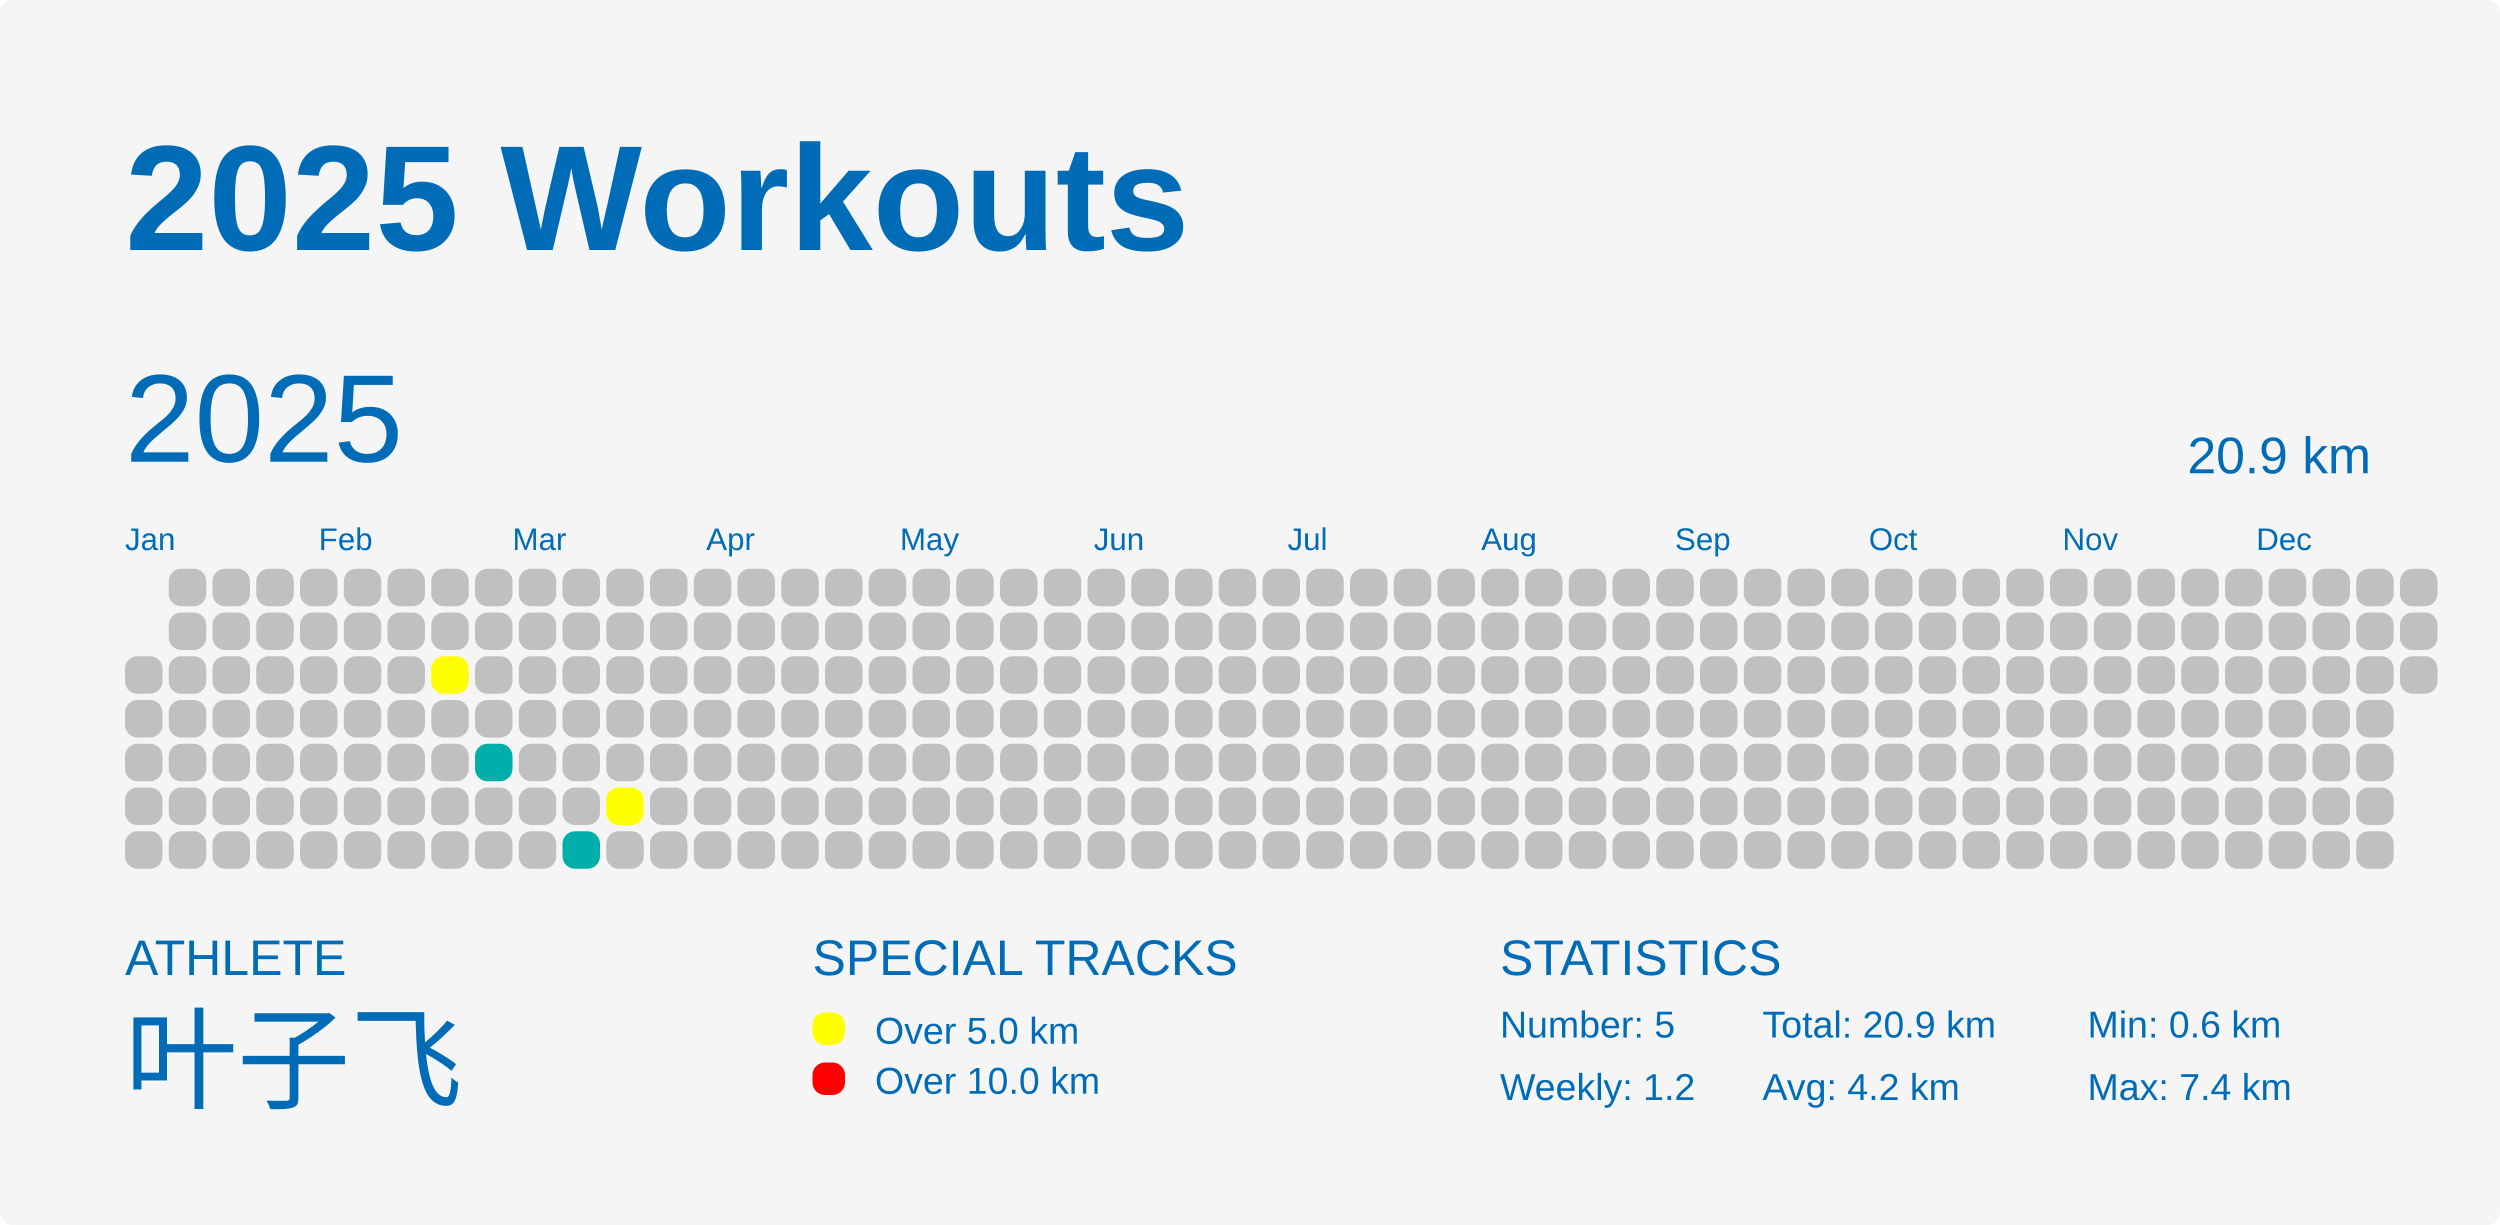
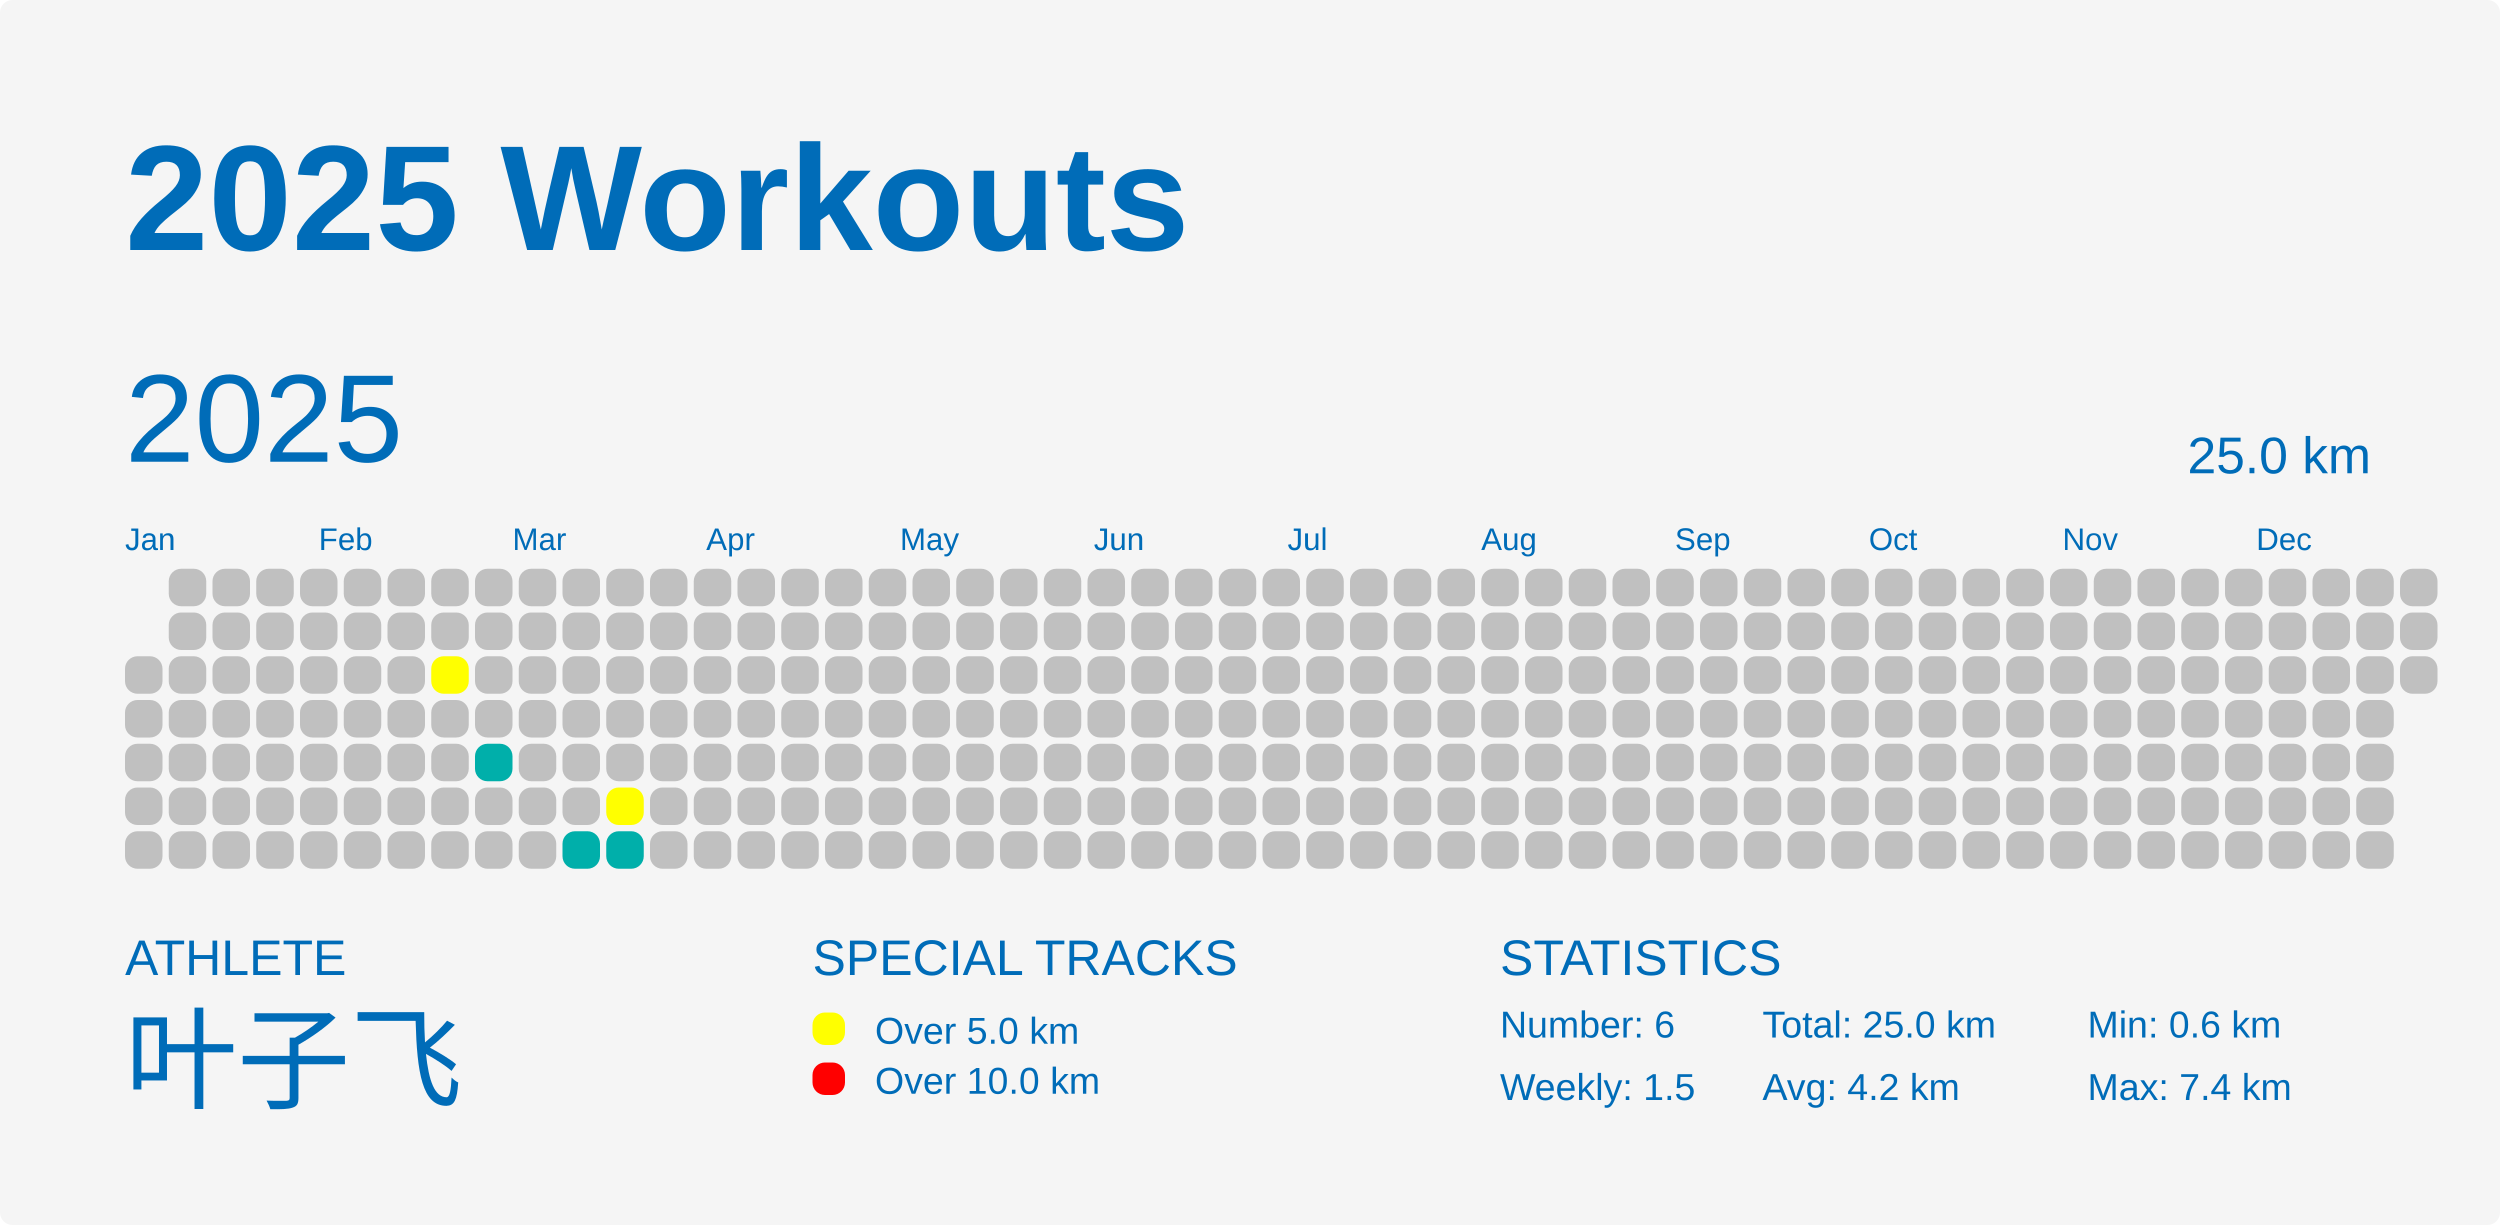
<svg xmlns="http://www.w3.org/2000/svg" baseProfile="full" height="98mm" version="1.1" viewBox="0,0,200,98" width="200mm">
  <defs />
  <rect fill="#f5f5f5" height="98" rx="1" ry="1" width="200" x="0" y="0" />
  <text fill="#006cb8" style="font-size:12px; font-family:Arial; font-weight:bold;" x="10" y="20">2025 Workouts</text>
  <text fill="#006cb8" style="font-size:4px; font-family:Arial" x="10" y="78">ATHLETE</text>
  <text fill="#006cb8" style="font-size:9px; font-family:Arial" x="10" y="88">叶子飞</text>
  <text fill="#006cb8" style="font-size:4px; font-family:Arial" x="65" y="78">SPECIAL TRACKS</text>
  <rect fill="yellow" height="2.6" rx="1" ry="1" width="2.6" x="65" y="81" />
  <text fill="#006cb8" style="font-size:3px; font-family:Arial" x="70" y="83.5">Over 5.0 km</text>
  <rect fill="red" height="2.6" rx="1" ry="1" width="2.6" x="65" y="85" />
  <text fill="#006cb8" style="font-size:3px; font-family:Arial" x="70" y="87.5">Over 10.0 km</text>
  <text fill="#006cb8" style="font-size:4px; font-family:Arial" x="120" y="78">STATISTICS</text>
-   <text fill="#006cb8" style="font-size:3px; font-family:Arial" x="120" y="83">Number: 5</text>
-   <text fill="#006cb8" style="font-size:3px; font-family:Arial" x="120" y="88">Weekly: 1.2</text>
-   <text fill="#006cb8" style="font-size:3px; font-family:Arial" x="141" y="83">Total: 20.9 km</text>
+   <text fill="#006cb8" style="font-size:3px; font-family:Arial" x="120" y="83">Number: 6</text>
+   <text fill="#006cb8" style="font-size:3px; font-family:Arial" x="120" y="88">Weekly: 1.5</text>
+   <text fill="#006cb8" style="font-size:3px; font-family:Arial" x="141" y="83">Total: 25.0 km</text>
  <text fill="#006cb8" style="font-size:3px; font-family:Arial" x="141" y="88">Avg: 4.2 km</text>
  <text fill="#006cb8" style="font-size:3px; font-family:Arial" x="167" y="83">Min: 0.6 km</text>
  <text fill="#006cb8" style="font-size:3px; font-family:Arial" x="167" y="88">Max: 7.4 km</text>
  <text dominant-baseline="hanging" fill="#006cb8" style="font-size:10.0px; font-family:Arial;" x="10" y="30">2025</text>
-   <text dominant-baseline="hanging" fill="#006cb8" style="font-size:4.125px; font-family:Arial;" x="175" y="35">20.9 km</text>
+   <text dominant-baseline="hanging" fill="#006cb8" style="font-size:4.125px; font-family:Arial;" x="175" y="35">25.0 km</text>
  <text fill="#006cb8" style="font-size:2.5px; font-family:Arial" x="10.0" y="44">Jan</text>
  <text fill="#006cb8" style="font-size:2.5px; font-family:Arial" x="25.5" y="44">Feb</text>
  <text fill="#006cb8" style="font-size:2.5px; font-family:Arial" x="41.0" y="44">Mar</text>
  <text fill="#006cb8" style="font-size:2.5px; font-family:Arial" x="56.5" y="44">Apr</text>
  <text fill="#006cb8" style="font-size:2.5px; font-family:Arial" x="72.0" y="44">May</text>
  <text fill="#006cb8" style="font-size:2.5px; font-family:Arial" x="87.5" y="44">Jun</text>
  <text fill="#006cb8" style="font-size:2.5px; font-family:Arial" x="103.0" y="44">Jul</text>
  <text fill="#006cb8" style="font-size:2.5px; font-family:Arial" x="118.5" y="44">Aug</text>
  <text fill="#006cb8" style="font-size:2.5px; font-family:Arial" x="134.0" y="44">Sep</text>
  <text fill="#006cb8" style="font-size:2.5px; font-family:Arial" x="149.5" y="44">Oct</text>
  <text fill="#006cb8" style="font-size:2.5px; font-family:Arial" x="165.0" y="44">Nov</text>
  <text fill="#006cb8" style="font-size:2.5px; font-family:Arial" x="180.5" y="44">Dec</text>
  <rect fill="#C0C0C0" height="3" rx="1" ry="1" width="3" x="10.0" y="52.5" />
  <rect fill="#C0C0C0" height="3" rx="1" ry="1" width="3" x="10.0" y="56.0" />
  <rect fill="#C0C0C0" height="3" rx="1" ry="1" width="3" x="10.0" y="59.5" />
  <rect fill="#C0C0C0" height="3" rx="1" ry="1" width="3" x="10.0" y="63.0" />
  <rect fill="#C0C0C0" height="3" rx="1" ry="1" width="3" x="10.0" y="66.5" />
  <rect fill="#C0C0C0" height="3" rx="1" ry="1" width="3" x="13.5" y="45.5" />
  <rect fill="#C0C0C0" height="3" rx="1" ry="1" width="3" x="13.5" y="49.0" />
  <rect fill="#C0C0C0" height="3" rx="1" ry="1" width="3" x="13.5" y="52.5" />
  <rect fill="#C0C0C0" height="3" rx="1" ry="1" width="3" x="13.5" y="56.0" />
  <rect fill="#C0C0C0" height="3" rx="1" ry="1" width="3" x="13.5" y="59.5" />
  <rect fill="#C0C0C0" height="3" rx="1" ry="1" width="3" x="13.5" y="63.0" />
  <rect fill="#C0C0C0" height="3" rx="1" ry="1" width="3" x="13.5" y="66.5" />
  <rect fill="#C0C0C0" height="3" rx="1" ry="1" width="3" x="17.0" y="45.5" />
  <rect fill="#C0C0C0" height="3" rx="1" ry="1" width="3" x="17.0" y="49.0" />
  <rect fill="#C0C0C0" height="3" rx="1" ry="1" width="3" x="17.0" y="52.5" />
  <rect fill="#C0C0C0" height="3" rx="1" ry="1" width="3" x="17.0" y="56.0" />
  <rect fill="#C0C0C0" height="3" rx="1" ry="1" width="3" x="17.0" y="59.5" />
  <rect fill="#C0C0C0" height="3" rx="1" ry="1" width="3" x="17.0" y="63.0" />
  <rect fill="#C0C0C0" height="3" rx="1" ry="1" width="3" x="17.0" y="66.5" />
  <rect fill="#C0C0C0" height="3" rx="1" ry="1" width="3" x="20.5" y="45.5" />
  <rect fill="#C0C0C0" height="3" rx="1" ry="1" width="3" x="20.5" y="49.0" />
  <rect fill="#C0C0C0" height="3" rx="1" ry="1" width="3" x="20.5" y="52.5" />
  <rect fill="#C0C0C0" height="3" rx="1" ry="1" width="3" x="20.5" y="56.0" />
  <rect fill="#C0C0C0" height="3" rx="1" ry="1" width="3" x="20.5" y="59.5" />
  <rect fill="#C0C0C0" height="3" rx="1" ry="1" width="3" x="20.5" y="63.0" />
  <rect fill="#C0C0C0" height="3" rx="1" ry="1" width="3" x="20.5" y="66.5" />
  <rect fill="#C0C0C0" height="3" rx="1" ry="1" width="3" x="24.0" y="45.5" />
  <rect fill="#C0C0C0" height="3" rx="1" ry="1" width="3" x="24.0" y="49.0" />
  <rect fill="#C0C0C0" height="3" rx="1" ry="1" width="3" x="24.0" y="52.5" />
  <rect fill="#C0C0C0" height="3" rx="1" ry="1" width="3" x="24.0" y="56.0" />
  <rect fill="#C0C0C0" height="3" rx="1" ry="1" width="3" x="24.0" y="59.5" />
  <rect fill="#C0C0C0" height="3" rx="1" ry="1" width="3" x="24.0" y="63.0" />
  <rect fill="#C0C0C0" height="3" rx="1" ry="1" width="3" x="24.0" y="66.5" />
  <rect fill="#C0C0C0" height="3" rx="1" ry="1" width="3" x="27.5" y="45.5" />
  <rect fill="#C0C0C0" height="3" rx="1" ry="1" width="3" x="27.5" y="49.0" />
  <rect fill="#C0C0C0" height="3" rx="1" ry="1" width="3" x="27.5" y="52.5" />
  <rect fill="#C0C0C0" height="3" rx="1" ry="1" width="3" x="27.5" y="56.0" />
  <rect fill="#C0C0C0" height="3" rx="1" ry="1" width="3" x="27.5" y="59.5" />
  <rect fill="#C0C0C0" height="3" rx="1" ry="1" width="3" x="27.5" y="63.0" />
  <rect fill="#C0C0C0" height="3" rx="1" ry="1" width="3" x="27.5" y="66.5" />
  <rect fill="#C0C0C0" height="3" rx="1" ry="1" width="3" x="31.0" y="45.5" />
  <rect fill="#C0C0C0" height="3" rx="1" ry="1" width="3" x="31.0" y="49.0" />
  <rect fill="#C0C0C0" height="3" rx="1" ry="1" width="3" x="31.0" y="52.5" />
  <rect fill="#C0C0C0" height="3" rx="1" ry="1" width="3" x="31.0" y="56.0" />
  <rect fill="#C0C0C0" height="3" rx="1" ry="1" width="3" x="31.0" y="59.5" />
  <rect fill="#C0C0C0" height="3" rx="1" ry="1" width="3" x="31.0" y="63.0" />
  <rect fill="#C0C0C0" height="3" rx="1" ry="1" width="3" x="31.0" y="66.5" />
  <rect fill="#C0C0C0" height="3" rx="1" ry="1" width="3" x="34.5" y="45.5" />
  <rect fill="#C0C0C0" height="3" rx="1" ry="1" width="3" x="34.5" y="49.0" />
  <rect fill="yellow" height="3" rx="1" ry="1" width="3" x="34.5" y="52.5" />
  <rect fill="#C0C0C0" height="3" rx="1" ry="1" width="3" x="34.5" y="56.0" />
  <rect fill="#C0C0C0" height="3" rx="1" ry="1" width="3" x="34.5" y="59.5" />
  <rect fill="#C0C0C0" height="3" rx="1" ry="1" width="3" x="34.5" y="63.0" />
  <rect fill="#C0C0C0" height="3" rx="1" ry="1" width="3" x="34.5" y="66.5" />
  <rect fill="#C0C0C0" height="3" rx="1" ry="1" width="3" x="38.0" y="45.5" />
  <rect fill="#C0C0C0" height="3" rx="1" ry="1" width="3" x="38.0" y="49.0" />
  <rect fill="#C0C0C0" height="3" rx="1" ry="1" width="3" x="38.0" y="52.5" />
  <rect fill="#C0C0C0" height="3" rx="1" ry="1" width="3" x="38.0" y="56.0" />
  <rect fill="#00AFAA" height="3" rx="1" ry="1" width="3" x="38.0" y="59.5" />
  <rect fill="#C0C0C0" height="3" rx="1" ry="1" width="3" x="38.0" y="63.0" />
  <rect fill="#C0C0C0" height="3" rx="1" ry="1" width="3" x="38.0" y="66.5" />
  <rect fill="#C0C0C0" height="3" rx="1" ry="1" width="3" x="41.5" y="45.5" />
  <rect fill="#C0C0C0" height="3" rx="1" ry="1" width="3" x="41.5" y="49.0" />
  <rect fill="#C0C0C0" height="3" rx="1" ry="1" width="3" x="41.5" y="52.5" />
  <rect fill="#C0C0C0" height="3" rx="1" ry="1" width="3" x="41.5" y="56.0" />
  <rect fill="#C0C0C0" height="3" rx="1" ry="1" width="3" x="41.5" y="59.5" />
  <rect fill="#C0C0C0" height="3" rx="1" ry="1" width="3" x="41.5" y="63.0" />
  <rect fill="#C0C0C0" height="3" rx="1" ry="1" width="3" x="41.5" y="66.5" />
  <rect fill="#C0C0C0" height="3" rx="1" ry="1" width="3" x="45.0" y="45.5" />
  <rect fill="#C0C0C0" height="3" rx="1" ry="1" width="3" x="45.0" y="49.0" />
  <rect fill="#C0C0C0" height="3" rx="1" ry="1" width="3" x="45.0" y="52.5" />
  <rect fill="#C0C0C0" height="3" rx="1" ry="1" width="3" x="45.0" y="56.0" />
  <rect fill="#C0C0C0" height="3" rx="1" ry="1" width="3" x="45.0" y="59.5" />
  <rect fill="#C0C0C0" height="3" rx="1" ry="1" width="3" x="45.0" y="63.0" />
  <rect fill="#00AFAA" height="3" rx="1" ry="1" width="3" x="45.0" y="66.5" />
  <rect fill="#C0C0C0" height="3" rx="1" ry="1" width="3" x="48.5" y="45.5" />
  <rect fill="#C0C0C0" height="3" rx="1" ry="1" width="3" x="48.5" y="49.0" />
  <rect fill="#C0C0C0" height="3" rx="1" ry="1" width="3" x="48.5" y="52.5" />
  <rect fill="#C0C0C0" height="3" rx="1" ry="1" width="3" x="48.5" y="56.0" />
  <rect fill="#C0C0C0" height="3" rx="1" ry="1" width="3" x="48.5" y="59.5" />
  <rect fill="yellow" height="3" rx="1" ry="1" width="3" x="48.5" y="63.0" />
-   <rect fill="#C0C0C0" height="3" rx="1" ry="1" width="3" x="48.5" y="66.5" />
+   <rect fill="#00AFAA" height="3" rx="1" ry="1" width="3" x="48.5" y="66.5" />
  <rect fill="#C0C0C0" height="3" rx="1" ry="1" width="3" x="52.0" y="45.5" />
  <rect fill="#C0C0C0" height="3" rx="1" ry="1" width="3" x="52.0" y="49.0" />
  <rect fill="#C0C0C0" height="3" rx="1" ry="1" width="3" x="52.0" y="52.5" />
  <rect fill="#C0C0C0" height="3" rx="1" ry="1" width="3" x="52.0" y="56.0" />
  <rect fill="#C0C0C0" height="3" rx="1" ry="1" width="3" x="52.0" y="59.5" />
  <rect fill="#C0C0C0" height="3" rx="1" ry="1" width="3" x="52.0" y="63.0" />
  <rect fill="#C0C0C0" height="3" rx="1" ry="1" width="3" x="52.0" y="66.5" />
  <rect fill="#C0C0C0" height="3" rx="1" ry="1" width="3" x="55.5" y="45.5" />
  <rect fill="#C0C0C0" height="3" rx="1" ry="1" width="3" x="55.5" y="49.0" />
  <rect fill="#C0C0C0" height="3" rx="1" ry="1" width="3" x="55.5" y="52.5" />
  <rect fill="#C0C0C0" height="3" rx="1" ry="1" width="3" x="55.5" y="56.0" />
  <rect fill="#C0C0C0" height="3" rx="1" ry="1" width="3" x="55.5" y="59.5" />
  <rect fill="#C0C0C0" height="3" rx="1" ry="1" width="3" x="55.5" y="63.0" />
  <rect fill="#C0C0C0" height="3" rx="1" ry="1" width="3" x="55.5" y="66.5" />
  <rect fill="#C0C0C0" height="3" rx="1" ry="1" width="3" x="59.0" y="45.5" />
  <rect fill="#C0C0C0" height="3" rx="1" ry="1" width="3" x="59.0" y="49.0" />
  <rect fill="#C0C0C0" height="3" rx="1" ry="1" width="3" x="59.0" y="52.5" />
  <rect fill="#C0C0C0" height="3" rx="1" ry="1" width="3" x="59.0" y="56.0" />
  <rect fill="#C0C0C0" height="3" rx="1" ry="1" width="3" x="59.0" y="59.5" />
  <rect fill="#C0C0C0" height="3" rx="1" ry="1" width="3" x="59.0" y="63.0" />
  <rect fill="#C0C0C0" height="3" rx="1" ry="1" width="3" x="59.0" y="66.5" />
  <rect fill="#C0C0C0" height="3" rx="1" ry="1" width="3" x="62.5" y="45.5" />
  <rect fill="#C0C0C0" height="3" rx="1" ry="1" width="3" x="62.5" y="49.0" />
  <rect fill="#C0C0C0" height="3" rx="1" ry="1" width="3" x="62.5" y="52.5" />
  <rect fill="#C0C0C0" height="3" rx="1" ry="1" width="3" x="62.5" y="56.0" />
  <rect fill="#C0C0C0" height="3" rx="1" ry="1" width="3" x="62.5" y="59.5" />
  <rect fill="#C0C0C0" height="3" rx="1" ry="1" width="3" x="62.5" y="63.0" />
  <rect fill="#C0C0C0" height="3" rx="1" ry="1" width="3" x="62.5" y="66.5" />
  <rect fill="#C0C0C0" height="3" rx="1" ry="1" width="3" x="66.0" y="45.5" />
  <rect fill="#C0C0C0" height="3" rx="1" ry="1" width="3" x="66.0" y="49.0" />
  <rect fill="#C0C0C0" height="3" rx="1" ry="1" width="3" x="66.0" y="52.5" />
  <rect fill="#C0C0C0" height="3" rx="1" ry="1" width="3" x="66.0" y="56.0" />
  <rect fill="#C0C0C0" height="3" rx="1" ry="1" width="3" x="66.0" y="59.5" />
  <rect fill="#C0C0C0" height="3" rx="1" ry="1" width="3" x="66.0" y="63.0" />
  <rect fill="#C0C0C0" height="3" rx="1" ry="1" width="3" x="66.0" y="66.5" />
  <rect fill="#C0C0C0" height="3" rx="1" ry="1" width="3" x="69.5" y="45.5" />
  <rect fill="#C0C0C0" height="3" rx="1" ry="1" width="3" x="69.5" y="49.0" />
  <rect fill="#C0C0C0" height="3" rx="1" ry="1" width="3" x="69.5" y="52.5" />
  <rect fill="#C0C0C0" height="3" rx="1" ry="1" width="3" x="69.5" y="56.0" />
  <rect fill="#C0C0C0" height="3" rx="1" ry="1" width="3" x="69.5" y="59.5" />
  <rect fill="#C0C0C0" height="3" rx="1" ry="1" width="3" x="69.5" y="63.0" />
  <rect fill="#C0C0C0" height="3" rx="1" ry="1" width="3" x="69.5" y="66.5" />
  <rect fill="#C0C0C0" height="3" rx="1" ry="1" width="3" x="73.0" y="45.5" />
  <rect fill="#C0C0C0" height="3" rx="1" ry="1" width="3" x="73.0" y="49.0" />
  <rect fill="#C0C0C0" height="3" rx="1" ry="1" width="3" x="73.0" y="52.5" />
  <rect fill="#C0C0C0" height="3" rx="1" ry="1" width="3" x="73.0" y="56.0" />
  <rect fill="#C0C0C0" height="3" rx="1" ry="1" width="3" x="73.0" y="59.5" />
  <rect fill="#C0C0C0" height="3" rx="1" ry="1" width="3" x="73.0" y="63.0" />
  <rect fill="#C0C0C0" height="3" rx="1" ry="1" width="3" x="73.0" y="66.5" />
  <rect fill="#C0C0C0" height="3" rx="1" ry="1" width="3" x="76.5" y="45.5" />
  <rect fill="#C0C0C0" height="3" rx="1" ry="1" width="3" x="76.5" y="49.0" />
  <rect fill="#C0C0C0" height="3" rx="1" ry="1" width="3" x="76.5" y="52.5" />
  <rect fill="#C0C0C0" height="3" rx="1" ry="1" width="3" x="76.5" y="56.0" />
  <rect fill="#C0C0C0" height="3" rx="1" ry="1" width="3" x="76.5" y="59.5" />
  <rect fill="#C0C0C0" height="3" rx="1" ry="1" width="3" x="76.5" y="63.0" />
  <rect fill="#C0C0C0" height="3" rx="1" ry="1" width="3" x="76.5" y="66.5" />
  <rect fill="#C0C0C0" height="3" rx="1" ry="1" width="3" x="80.0" y="45.5" />
  <rect fill="#C0C0C0" height="3" rx="1" ry="1" width="3" x="80.0" y="49.0" />
  <rect fill="#C0C0C0" height="3" rx="1" ry="1" width="3" x="80.0" y="52.5" />
  <rect fill="#C0C0C0" height="3" rx="1" ry="1" width="3" x="80.0" y="56.0" />
  <rect fill="#C0C0C0" height="3" rx="1" ry="1" width="3" x="80.0" y="59.5" />
  <rect fill="#C0C0C0" height="3" rx="1" ry="1" width="3" x="80.0" y="63.0" />
  <rect fill="#C0C0C0" height="3" rx="1" ry="1" width="3" x="80.0" y="66.5" />
  <rect fill="#C0C0C0" height="3" rx="1" ry="1" width="3" x="83.5" y="45.5" />
  <rect fill="#C0C0C0" height="3" rx="1" ry="1" width="3" x="83.5" y="49.0" />
  <rect fill="#C0C0C0" height="3" rx="1" ry="1" width="3" x="83.5" y="52.5" />
  <rect fill="#C0C0C0" height="3" rx="1" ry="1" width="3" x="83.5" y="56.0" />
  <rect fill="#C0C0C0" height="3" rx="1" ry="1" width="3" x="83.5" y="59.5" />
  <rect fill="#C0C0C0" height="3" rx="1" ry="1" width="3" x="83.5" y="63.0" />
  <rect fill="#C0C0C0" height="3" rx="1" ry="1" width="3" x="83.5" y="66.5" />
  <rect fill="#C0C0C0" height="3" rx="1" ry="1" width="3" x="87.0" y="45.5" />
  <rect fill="#C0C0C0" height="3" rx="1" ry="1" width="3" x="87.0" y="49.0" />
  <rect fill="#C0C0C0" height="3" rx="1" ry="1" width="3" x="87.0" y="52.5" />
  <rect fill="#C0C0C0" height="3" rx="1" ry="1" width="3" x="87.0" y="56.0" />
  <rect fill="#C0C0C0" height="3" rx="1" ry="1" width="3" x="87.0" y="59.5" />
  <rect fill="#C0C0C0" height="3" rx="1" ry="1" width="3" x="87.0" y="63.0" />
  <rect fill="#C0C0C0" height="3" rx="1" ry="1" width="3" x="87.0" y="66.5" />
  <rect fill="#C0C0C0" height="3" rx="1" ry="1" width="3" x="90.5" y="45.5" />
  <rect fill="#C0C0C0" height="3" rx="1" ry="1" width="3" x="90.5" y="49.0" />
  <rect fill="#C0C0C0" height="3" rx="1" ry="1" width="3" x="90.5" y="52.5" />
  <rect fill="#C0C0C0" height="3" rx="1" ry="1" width="3" x="90.5" y="56.0" />
  <rect fill="#C0C0C0" height="3" rx="1" ry="1" width="3" x="90.5" y="59.5" />
  <rect fill="#C0C0C0" height="3" rx="1" ry="1" width="3" x="90.5" y="63.0" />
  <rect fill="#C0C0C0" height="3" rx="1" ry="1" width="3" x="90.5" y="66.5" />
  <rect fill="#C0C0C0" height="3" rx="1" ry="1" width="3" x="94.0" y="45.5" />
  <rect fill="#C0C0C0" height="3" rx="1" ry="1" width="3" x="94.0" y="49.0" />
  <rect fill="#C0C0C0" height="3" rx="1" ry="1" width="3" x="94.0" y="52.5" />
  <rect fill="#C0C0C0" height="3" rx="1" ry="1" width="3" x="94.0" y="56.0" />
  <rect fill="#C0C0C0" height="3" rx="1" ry="1" width="3" x="94.0" y="59.5" />
  <rect fill="#C0C0C0" height="3" rx="1" ry="1" width="3" x="94.0" y="63.0" />
  <rect fill="#C0C0C0" height="3" rx="1" ry="1" width="3" x="94.0" y="66.5" />
  <rect fill="#C0C0C0" height="3" rx="1" ry="1" width="3" x="97.5" y="45.5" />
  <rect fill="#C0C0C0" height="3" rx="1" ry="1" width="3" x="97.5" y="49.0" />
  <rect fill="#C0C0C0" height="3" rx="1" ry="1" width="3" x="97.5" y="52.5" />
  <rect fill="#C0C0C0" height="3" rx="1" ry="1" width="3" x="97.5" y="56.0" />
  <rect fill="#C0C0C0" height="3" rx="1" ry="1" width="3" x="97.5" y="59.5" />
  <rect fill="#C0C0C0" height="3" rx="1" ry="1" width="3" x="97.5" y="63.0" />
  <rect fill="#C0C0C0" height="3" rx="1" ry="1" width="3" x="97.5" y="66.5" />
  <rect fill="#C0C0C0" height="3" rx="1" ry="1" width="3" x="101.0" y="45.5" />
  <rect fill="#C0C0C0" height="3" rx="1" ry="1" width="3" x="101.0" y="49.0" />
  <rect fill="#C0C0C0" height="3" rx="1" ry="1" width="3" x="101.0" y="52.5" />
  <rect fill="#C0C0C0" height="3" rx="1" ry="1" width="3" x="101.0" y="56.0" />
  <rect fill="#C0C0C0" height="3" rx="1" ry="1" width="3" x="101.0" y="59.5" />
  <rect fill="#C0C0C0" height="3" rx="1" ry="1" width="3" x="101.0" y="63.0" />
  <rect fill="#C0C0C0" height="3" rx="1" ry="1" width="3" x="101.0" y="66.5" />
  <rect fill="#C0C0C0" height="3" rx="1" ry="1" width="3" x="104.5" y="45.5" />
  <rect fill="#C0C0C0" height="3" rx="1" ry="1" width="3" x="104.5" y="49.0" />
  <rect fill="#C0C0C0" height="3" rx="1" ry="1" width="3" x="104.5" y="52.5" />
  <rect fill="#C0C0C0" height="3" rx="1" ry="1" width="3" x="104.5" y="56.0" />
  <rect fill="#C0C0C0" height="3" rx="1" ry="1" width="3" x="104.5" y="59.5" />
  <rect fill="#C0C0C0" height="3" rx="1" ry="1" width="3" x="104.5" y="63.0" />
  <rect fill="#C0C0C0" height="3" rx="1" ry="1" width="3" x="104.5" y="66.5" />
  <rect fill="#C0C0C0" height="3" rx="1" ry="1" width="3" x="108.0" y="45.5" />
  <rect fill="#C0C0C0" height="3" rx="1" ry="1" width="3" x="108.0" y="49.0" />
  <rect fill="#C0C0C0" height="3" rx="1" ry="1" width="3" x="108.0" y="52.5" />
  <rect fill="#C0C0C0" height="3" rx="1" ry="1" width="3" x="108.0" y="56.0" />
  <rect fill="#C0C0C0" height="3" rx="1" ry="1" width="3" x="108.0" y="59.5" />
  <rect fill="#C0C0C0" height="3" rx="1" ry="1" width="3" x="108.0" y="63.0" />
  <rect fill="#C0C0C0" height="3" rx="1" ry="1" width="3" x="108.0" y="66.5" />
  <rect fill="#C0C0C0" height="3" rx="1" ry="1" width="3" x="111.5" y="45.5" />
  <rect fill="#C0C0C0" height="3" rx="1" ry="1" width="3" x="111.5" y="49.0" />
  <rect fill="#C0C0C0" height="3" rx="1" ry="1" width="3" x="111.5" y="52.5" />
  <rect fill="#C0C0C0" height="3" rx="1" ry="1" width="3" x="111.5" y="56.0" />
  <rect fill="#C0C0C0" height="3" rx="1" ry="1" width="3" x="111.5" y="59.5" />
  <rect fill="#C0C0C0" height="3" rx="1" ry="1" width="3" x="111.5" y="63.0" />
  <rect fill="#C0C0C0" height="3" rx="1" ry="1" width="3" x="111.5" y="66.5" />
  <rect fill="#C0C0C0" height="3" rx="1" ry="1" width="3" x="115.0" y="45.5" />
  <rect fill="#C0C0C0" height="3" rx="1" ry="1" width="3" x="115.0" y="49.0" />
  <rect fill="#C0C0C0" height="3" rx="1" ry="1" width="3" x="115.0" y="52.5" />
  <rect fill="#C0C0C0" height="3" rx="1" ry="1" width="3" x="115.0" y="56.0" />
  <rect fill="#C0C0C0" height="3" rx="1" ry="1" width="3" x="115.0" y="59.5" />
  <rect fill="#C0C0C0" height="3" rx="1" ry="1" width="3" x="115.0" y="63.0" />
  <rect fill="#C0C0C0" height="3" rx="1" ry="1" width="3" x="115.0" y="66.5" />
  <rect fill="#C0C0C0" height="3" rx="1" ry="1" width="3" x="118.5" y="45.5" />
  <rect fill="#C0C0C0" height="3" rx="1" ry="1" width="3" x="118.5" y="49.0" />
  <rect fill="#C0C0C0" height="3" rx="1" ry="1" width="3" x="118.5" y="52.5" />
  <rect fill="#C0C0C0" height="3" rx="1" ry="1" width="3" x="118.5" y="56.0" />
  <rect fill="#C0C0C0" height="3" rx="1" ry="1" width="3" x="118.5" y="59.5" />
  <rect fill="#C0C0C0" height="3" rx="1" ry="1" width="3" x="118.5" y="63.0" />
  <rect fill="#C0C0C0" height="3" rx="1" ry="1" width="3" x="118.5" y="66.5" />
  <rect fill="#C0C0C0" height="3" rx="1" ry="1" width="3" x="122.0" y="45.5" />
  <rect fill="#C0C0C0" height="3" rx="1" ry="1" width="3" x="122.0" y="49.0" />
  <rect fill="#C0C0C0" height="3" rx="1" ry="1" width="3" x="122.0" y="52.5" />
  <rect fill="#C0C0C0" height="3" rx="1" ry="1" width="3" x="122.0" y="56.0" />
  <rect fill="#C0C0C0" height="3" rx="1" ry="1" width="3" x="122.0" y="59.5" />
  <rect fill="#C0C0C0" height="3" rx="1" ry="1" width="3" x="122.0" y="63.0" />
  <rect fill="#C0C0C0" height="3" rx="1" ry="1" width="3" x="122.0" y="66.5" />
  <rect fill="#C0C0C0" height="3" rx="1" ry="1" width="3" x="125.5" y="45.5" />
  <rect fill="#C0C0C0" height="3" rx="1" ry="1" width="3" x="125.5" y="49.0" />
  <rect fill="#C0C0C0" height="3" rx="1" ry="1" width="3" x="125.5" y="52.5" />
  <rect fill="#C0C0C0" height="3" rx="1" ry="1" width="3" x="125.5" y="56.0" />
  <rect fill="#C0C0C0" height="3" rx="1" ry="1" width="3" x="125.5" y="59.5" />
  <rect fill="#C0C0C0" height="3" rx="1" ry="1" width="3" x="125.5" y="63.0" />
  <rect fill="#C0C0C0" height="3" rx="1" ry="1" width="3" x="125.5" y="66.5" />
  <rect fill="#C0C0C0" height="3" rx="1" ry="1" width="3" x="129.0" y="45.5" />
  <rect fill="#C0C0C0" height="3" rx="1" ry="1" width="3" x="129.0" y="49.0" />
  <rect fill="#C0C0C0" height="3" rx="1" ry="1" width="3" x="129.0" y="52.5" />
  <rect fill="#C0C0C0" height="3" rx="1" ry="1" width="3" x="129.0" y="56.0" />
  <rect fill="#C0C0C0" height="3" rx="1" ry="1" width="3" x="129.0" y="59.5" />
  <rect fill="#C0C0C0" height="3" rx="1" ry="1" width="3" x="129.0" y="63.0" />
  <rect fill="#C0C0C0" height="3" rx="1" ry="1" width="3" x="129.0" y="66.5" />
  <rect fill="#C0C0C0" height="3" rx="1" ry="1" width="3" x="132.5" y="45.5" />
  <rect fill="#C0C0C0" height="3" rx="1" ry="1" width="3" x="132.5" y="49.0" />
  <rect fill="#C0C0C0" height="3" rx="1" ry="1" width="3" x="132.5" y="52.5" />
  <rect fill="#C0C0C0" height="3" rx="1" ry="1" width="3" x="132.5" y="56.0" />
  <rect fill="#C0C0C0" height="3" rx="1" ry="1" width="3" x="132.5" y="59.5" />
  <rect fill="#C0C0C0" height="3" rx="1" ry="1" width="3" x="132.5" y="63.0" />
  <rect fill="#C0C0C0" height="3" rx="1" ry="1" width="3" x="132.5" y="66.5" />
  <rect fill="#C0C0C0" height="3" rx="1" ry="1" width="3" x="136.0" y="45.5" />
  <rect fill="#C0C0C0" height="3" rx="1" ry="1" width="3" x="136.0" y="49.0" />
  <rect fill="#C0C0C0" height="3" rx="1" ry="1" width="3" x="136.0" y="52.5" />
  <rect fill="#C0C0C0" height="3" rx="1" ry="1" width="3" x="136.0" y="56.0" />
  <rect fill="#C0C0C0" height="3" rx="1" ry="1" width="3" x="136.0" y="59.5" />
  <rect fill="#C0C0C0" height="3" rx="1" ry="1" width="3" x="136.0" y="63.0" />
  <rect fill="#C0C0C0" height="3" rx="1" ry="1" width="3" x="136.0" y="66.5" />
  <rect fill="#C0C0C0" height="3" rx="1" ry="1" width="3" x="139.5" y="45.5" />
  <rect fill="#C0C0C0" height="3" rx="1" ry="1" width="3" x="139.5" y="49.0" />
  <rect fill="#C0C0C0" height="3" rx="1" ry="1" width="3" x="139.5" y="52.5" />
  <rect fill="#C0C0C0" height="3" rx="1" ry="1" width="3" x="139.5" y="56.0" />
  <rect fill="#C0C0C0" height="3" rx="1" ry="1" width="3" x="139.5" y="59.5" />
  <rect fill="#C0C0C0" height="3" rx="1" ry="1" width="3" x="139.5" y="63.0" />
  <rect fill="#C0C0C0" height="3" rx="1" ry="1" width="3" x="139.5" y="66.5" />
  <rect fill="#C0C0C0" height="3" rx="1" ry="1" width="3" x="143.0" y="45.5" />
  <rect fill="#C0C0C0" height="3" rx="1" ry="1" width="3" x="143.0" y="49.0" />
  <rect fill="#C0C0C0" height="3" rx="1" ry="1" width="3" x="143.0" y="52.5" />
  <rect fill="#C0C0C0" height="3" rx="1" ry="1" width="3" x="143.0" y="56.0" />
  <rect fill="#C0C0C0" height="3" rx="1" ry="1" width="3" x="143.0" y="59.5" />
  <rect fill="#C0C0C0" height="3" rx="1" ry="1" width="3" x="143.0" y="63.0" />
  <rect fill="#C0C0C0" height="3" rx="1" ry="1" width="3" x="143.0" y="66.5" />
  <rect fill="#C0C0C0" height="3" rx="1" ry="1" width="3" x="146.5" y="45.5" />
  <rect fill="#C0C0C0" height="3" rx="1" ry="1" width="3" x="146.5" y="49.0" />
  <rect fill="#C0C0C0" height="3" rx="1" ry="1" width="3" x="146.5" y="52.5" />
  <rect fill="#C0C0C0" height="3" rx="1" ry="1" width="3" x="146.5" y="56.0" />
  <rect fill="#C0C0C0" height="3" rx="1" ry="1" width="3" x="146.5" y="59.5" />
  <rect fill="#C0C0C0" height="3" rx="1" ry="1" width="3" x="146.5" y="63.0" />
  <rect fill="#C0C0C0" height="3" rx="1" ry="1" width="3" x="146.5" y="66.5" />
  <rect fill="#C0C0C0" height="3" rx="1" ry="1" width="3" x="150.0" y="45.5" />
  <rect fill="#C0C0C0" height="3" rx="1" ry="1" width="3" x="150.0" y="49.0" />
  <rect fill="#C0C0C0" height="3" rx="1" ry="1" width="3" x="150.0" y="52.5" />
  <rect fill="#C0C0C0" height="3" rx="1" ry="1" width="3" x="150.0" y="56.0" />
  <rect fill="#C0C0C0" height="3" rx="1" ry="1" width="3" x="150.0" y="59.5" />
  <rect fill="#C0C0C0" height="3" rx="1" ry="1" width="3" x="150.0" y="63.0" />
  <rect fill="#C0C0C0" height="3" rx="1" ry="1" width="3" x="150.0" y="66.5" />
  <rect fill="#C0C0C0" height="3" rx="1" ry="1" width="3" x="153.5" y="45.5" />
  <rect fill="#C0C0C0" height="3" rx="1" ry="1" width="3" x="153.5" y="49.0" />
  <rect fill="#C0C0C0" height="3" rx="1" ry="1" width="3" x="153.5" y="52.5" />
  <rect fill="#C0C0C0" height="3" rx="1" ry="1" width="3" x="153.5" y="56.0" />
  <rect fill="#C0C0C0" height="3" rx="1" ry="1" width="3" x="153.5" y="59.5" />
  <rect fill="#C0C0C0" height="3" rx="1" ry="1" width="3" x="153.5" y="63.0" />
  <rect fill="#C0C0C0" height="3" rx="1" ry="1" width="3" x="153.5" y="66.5" />
  <rect fill="#C0C0C0" height="3" rx="1" ry="1" width="3" x="157.0" y="45.5" />
  <rect fill="#C0C0C0" height="3" rx="1" ry="1" width="3" x="157.0" y="49.0" />
  <rect fill="#C0C0C0" height="3" rx="1" ry="1" width="3" x="157.0" y="52.5" />
  <rect fill="#C0C0C0" height="3" rx="1" ry="1" width="3" x="157.0" y="56.0" />
  <rect fill="#C0C0C0" height="3" rx="1" ry="1" width="3" x="157.0" y="59.5" />
  <rect fill="#C0C0C0" height="3" rx="1" ry="1" width="3" x="157.0" y="63.0" />
  <rect fill="#C0C0C0" height="3" rx="1" ry="1" width="3" x="157.0" y="66.5" />
  <rect fill="#C0C0C0" height="3" rx="1" ry="1" width="3" x="160.5" y="45.5" />
  <rect fill="#C0C0C0" height="3" rx="1" ry="1" width="3" x="160.5" y="49.0" />
  <rect fill="#C0C0C0" height="3" rx="1" ry="1" width="3" x="160.5" y="52.5" />
  <rect fill="#C0C0C0" height="3" rx="1" ry="1" width="3" x="160.5" y="56.0" />
  <rect fill="#C0C0C0" height="3" rx="1" ry="1" width="3" x="160.5" y="59.5" />
  <rect fill="#C0C0C0" height="3" rx="1" ry="1" width="3" x="160.5" y="63.0" />
  <rect fill="#C0C0C0" height="3" rx="1" ry="1" width="3" x="160.5" y="66.5" />
  <rect fill="#C0C0C0" height="3" rx="1" ry="1" width="3" x="164.0" y="45.5" />
  <rect fill="#C0C0C0" height="3" rx="1" ry="1" width="3" x="164.0" y="49.0" />
  <rect fill="#C0C0C0" height="3" rx="1" ry="1" width="3" x="164.0" y="52.5" />
  <rect fill="#C0C0C0" height="3" rx="1" ry="1" width="3" x="164.0" y="56.0" />
  <rect fill="#C0C0C0" height="3" rx="1" ry="1" width="3" x="164.0" y="59.5" />
  <rect fill="#C0C0C0" height="3" rx="1" ry="1" width="3" x="164.0" y="63.0" />
  <rect fill="#C0C0C0" height="3" rx="1" ry="1" width="3" x="164.0" y="66.5" />
  <rect fill="#C0C0C0" height="3" rx="1" ry="1" width="3" x="167.5" y="45.5" />
  <rect fill="#C0C0C0" height="3" rx="1" ry="1" width="3" x="167.5" y="49.0" />
  <rect fill="#C0C0C0" height="3" rx="1" ry="1" width="3" x="167.5" y="52.5" />
  <rect fill="#C0C0C0" height="3" rx="1" ry="1" width="3" x="167.5" y="56.0" />
  <rect fill="#C0C0C0" height="3" rx="1" ry="1" width="3" x="167.5" y="59.5" />
  <rect fill="#C0C0C0" height="3" rx="1" ry="1" width="3" x="167.5" y="63.0" />
  <rect fill="#C0C0C0" height="3" rx="1" ry="1" width="3" x="167.5" y="66.5" />
  <rect fill="#C0C0C0" height="3" rx="1" ry="1" width="3" x="171.0" y="45.5" />
  <rect fill="#C0C0C0" height="3" rx="1" ry="1" width="3" x="171.0" y="49.0" />
  <rect fill="#C0C0C0" height="3" rx="1" ry="1" width="3" x="171.0" y="52.5" />
  <rect fill="#C0C0C0" height="3" rx="1" ry="1" width="3" x="171.0" y="56.0" />
  <rect fill="#C0C0C0" height="3" rx="1" ry="1" width="3" x="171.0" y="59.5" />
  <rect fill="#C0C0C0" height="3" rx="1" ry="1" width="3" x="171.0" y="63.0" />
  <rect fill="#C0C0C0" height="3" rx="1" ry="1" width="3" x="171.0" y="66.5" />
  <rect fill="#C0C0C0" height="3" rx="1" ry="1" width="3" x="174.5" y="45.5" />
  <rect fill="#C0C0C0" height="3" rx="1" ry="1" width="3" x="174.5" y="49.0" />
  <rect fill="#C0C0C0" height="3" rx="1" ry="1" width="3" x="174.5" y="52.5" />
  <rect fill="#C0C0C0" height="3" rx="1" ry="1" width="3" x="174.5" y="56.0" />
  <rect fill="#C0C0C0" height="3" rx="1" ry="1" width="3" x="174.5" y="59.5" />
  <rect fill="#C0C0C0" height="3" rx="1" ry="1" width="3" x="174.5" y="63.0" />
  <rect fill="#C0C0C0" height="3" rx="1" ry="1" width="3" x="174.5" y="66.5" />
  <rect fill="#C0C0C0" height="3" rx="1" ry="1" width="3" x="178.0" y="45.5" />
  <rect fill="#C0C0C0" height="3" rx="1" ry="1" width="3" x="178.0" y="49.0" />
  <rect fill="#C0C0C0" height="3" rx="1" ry="1" width="3" x="178.0" y="52.5" />
  <rect fill="#C0C0C0" height="3" rx="1" ry="1" width="3" x="178.0" y="56.0" />
  <rect fill="#C0C0C0" height="3" rx="1" ry="1" width="3" x="178.0" y="59.5" />
  <rect fill="#C0C0C0" height="3" rx="1" ry="1" width="3" x="178.0" y="63.0" />
  <rect fill="#C0C0C0" height="3" rx="1" ry="1" width="3" x="178.0" y="66.5" />
  <rect fill="#C0C0C0" height="3" rx="1" ry="1" width="3" x="181.5" y="45.5" />
  <rect fill="#C0C0C0" height="3" rx="1" ry="1" width="3" x="181.5" y="49.0" />
  <rect fill="#C0C0C0" height="3" rx="1" ry="1" width="3" x="181.5" y="52.5" />
  <rect fill="#C0C0C0" height="3" rx="1" ry="1" width="3" x="181.5" y="56.0" />
  <rect fill="#C0C0C0" height="3" rx="1" ry="1" width="3" x="181.5" y="59.5" />
  <rect fill="#C0C0C0" height="3" rx="1" ry="1" width="3" x="181.5" y="63.0" />
  <rect fill="#C0C0C0" height="3" rx="1" ry="1" width="3" x="181.5" y="66.5" />
  <rect fill="#C0C0C0" height="3" rx="1" ry="1" width="3" x="185.0" y="45.5" />
  <rect fill="#C0C0C0" height="3" rx="1" ry="1" width="3" x="185.0" y="49.0" />
  <rect fill="#C0C0C0" height="3" rx="1" ry="1" width="3" x="185.0" y="52.5" />
  <rect fill="#C0C0C0" height="3" rx="1" ry="1" width="3" x="185.0" y="56.0" />
  <rect fill="#C0C0C0" height="3" rx="1" ry="1" width="3" x="185.0" y="59.5" />
  <rect fill="#C0C0C0" height="3" rx="1" ry="1" width="3" x="185.0" y="63.0" />
  <rect fill="#C0C0C0" height="3" rx="1" ry="1" width="3" x="185.0" y="66.5" />
  <rect fill="#C0C0C0" height="3" rx="1" ry="1" width="3" x="188.5" y="45.5" />
  <rect fill="#C0C0C0" height="3" rx="1" ry="1" width="3" x="188.5" y="49.0" />
  <rect fill="#C0C0C0" height="3" rx="1" ry="1" width="3" x="188.5" y="52.5" />
  <rect fill="#C0C0C0" height="3" rx="1" ry="1" width="3" x="188.5" y="56.0" />
  <rect fill="#C0C0C0" height="3" rx="1" ry="1" width="3" x="188.5" y="59.5" />
  <rect fill="#C0C0C0" height="3" rx="1" ry="1" width="3" x="188.5" y="63.0" />
  <rect fill="#C0C0C0" height="3" rx="1" ry="1" width="3" x="188.5" y="66.5" />
  <rect fill="#C0C0C0" height="3" rx="1" ry="1" width="3" x="192.0" y="45.5" />
  <rect fill="#C0C0C0" height="3" rx="1" ry="1" width="3" x="192.0" y="49.0" />
  <rect fill="#C0C0C0" height="3" rx="1" ry="1" width="3" x="192.0" y="52.5" />
</svg>
